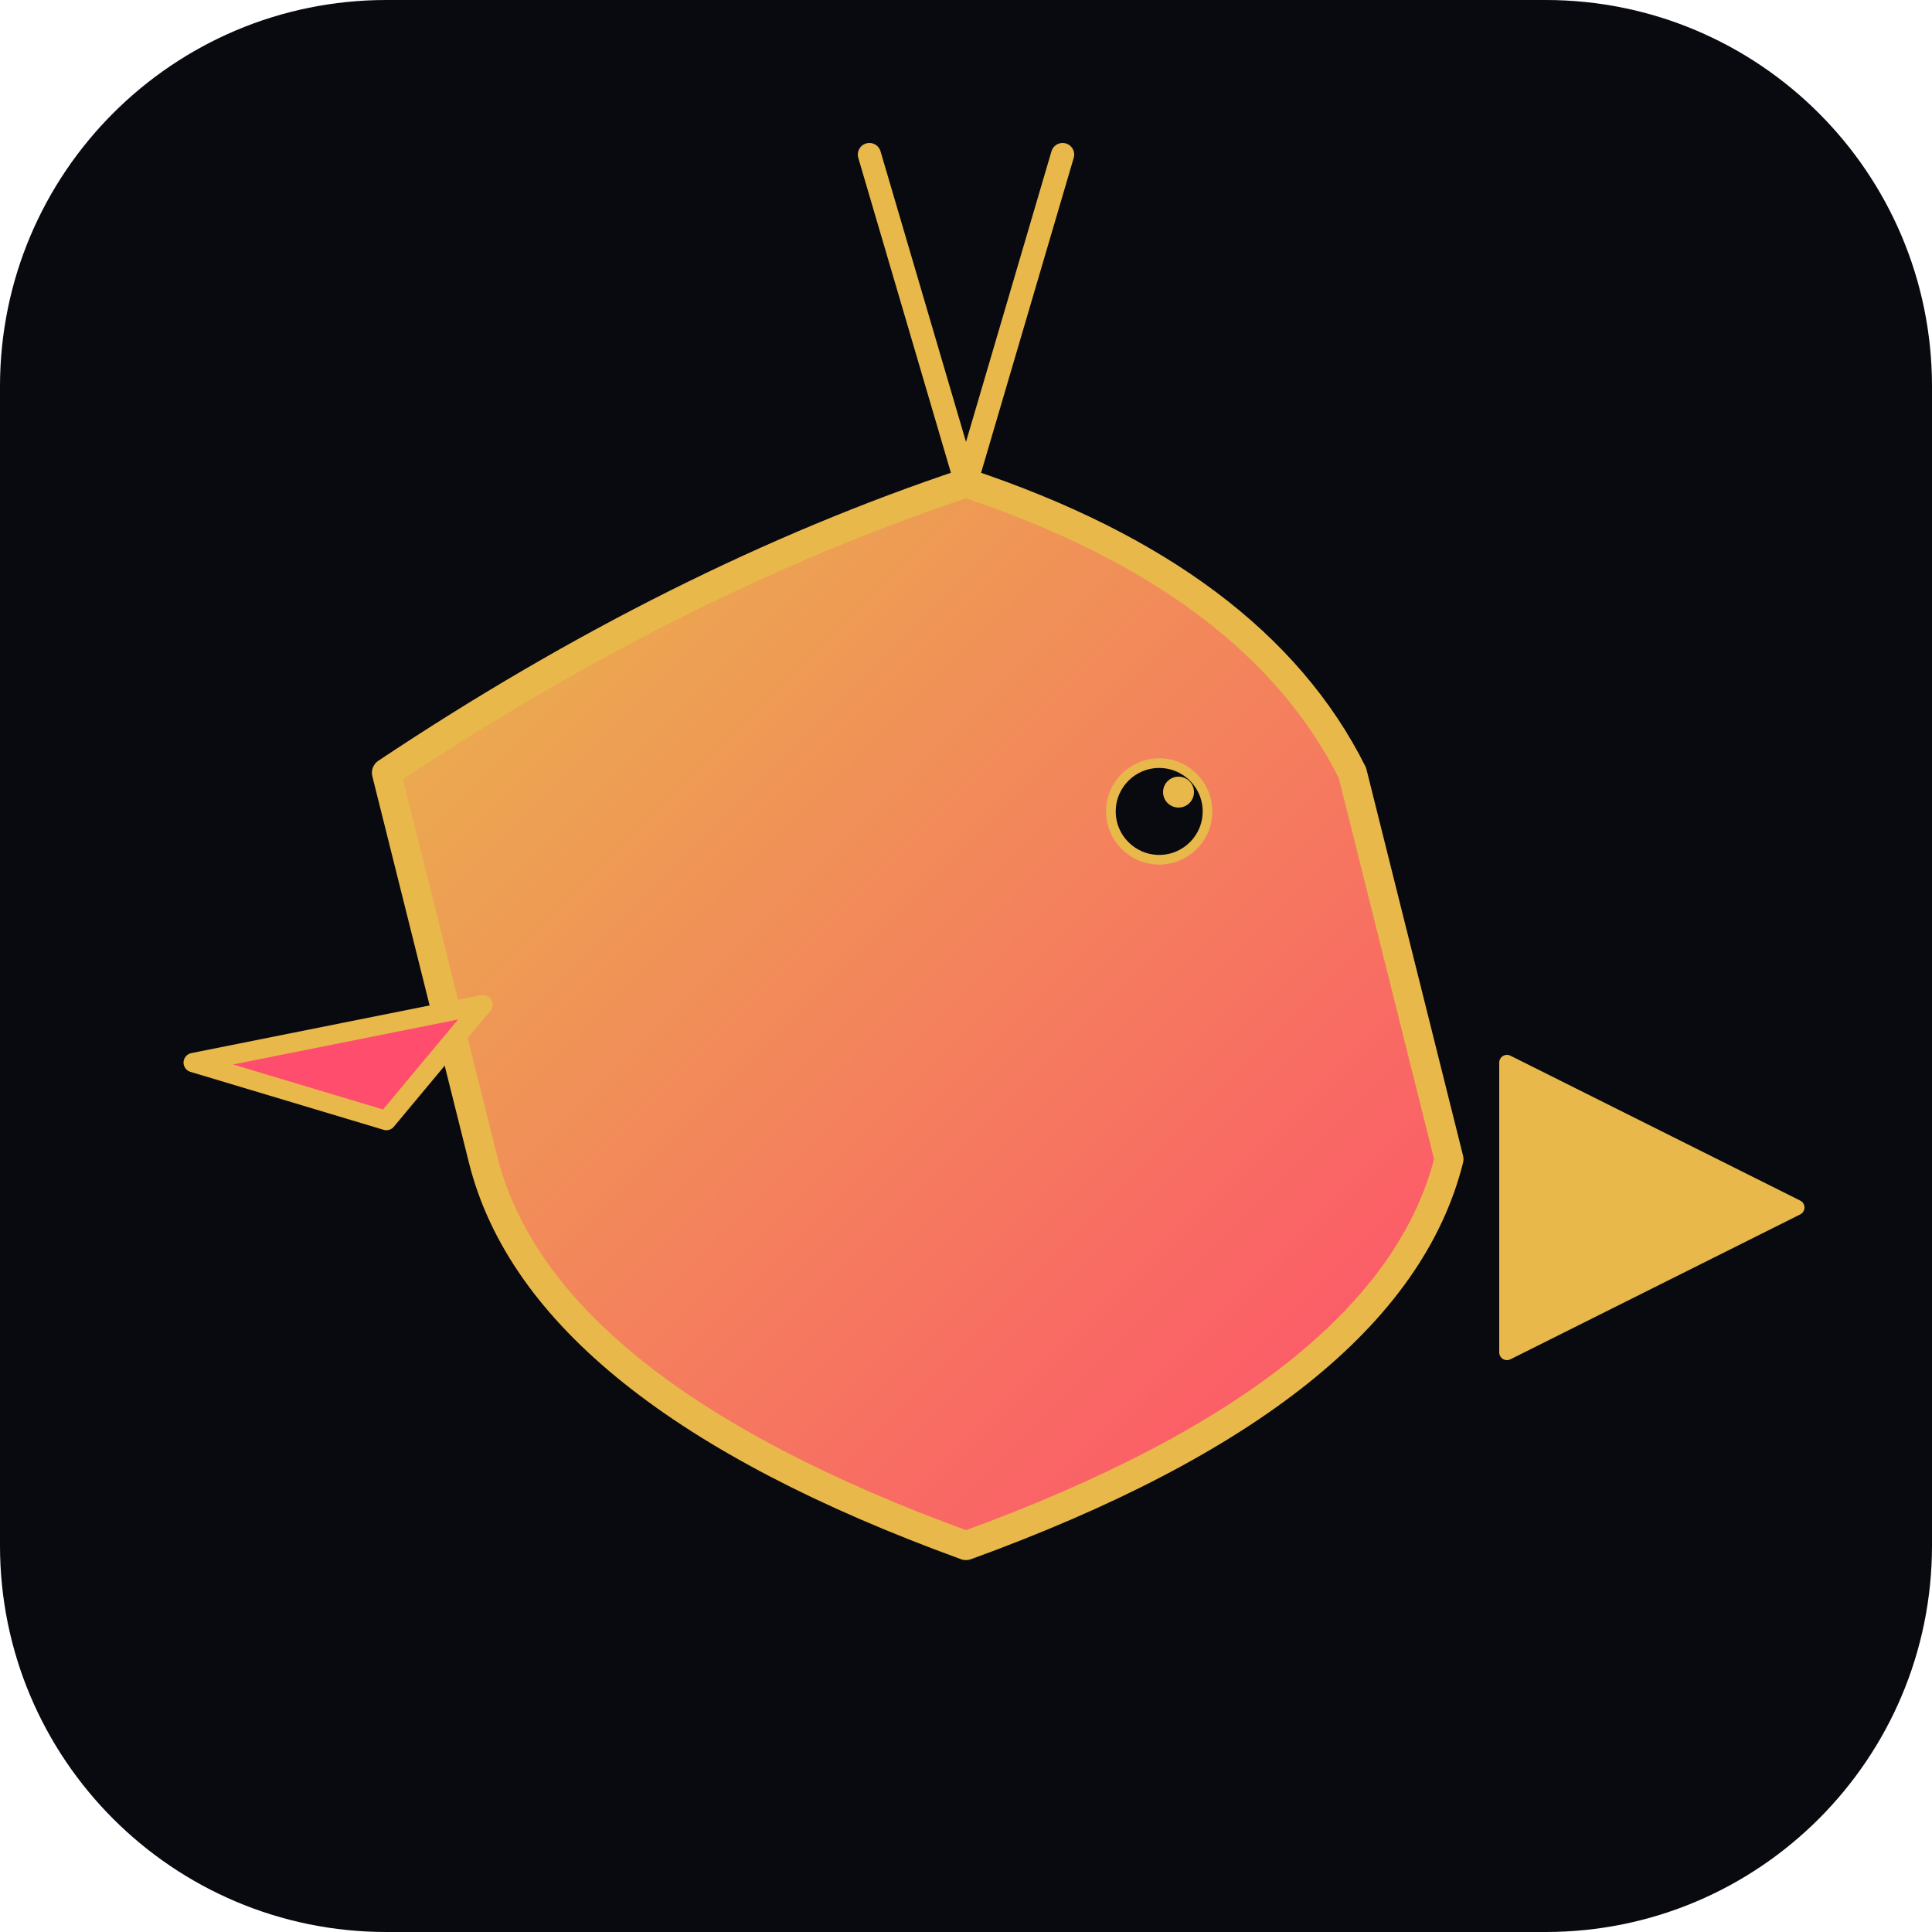
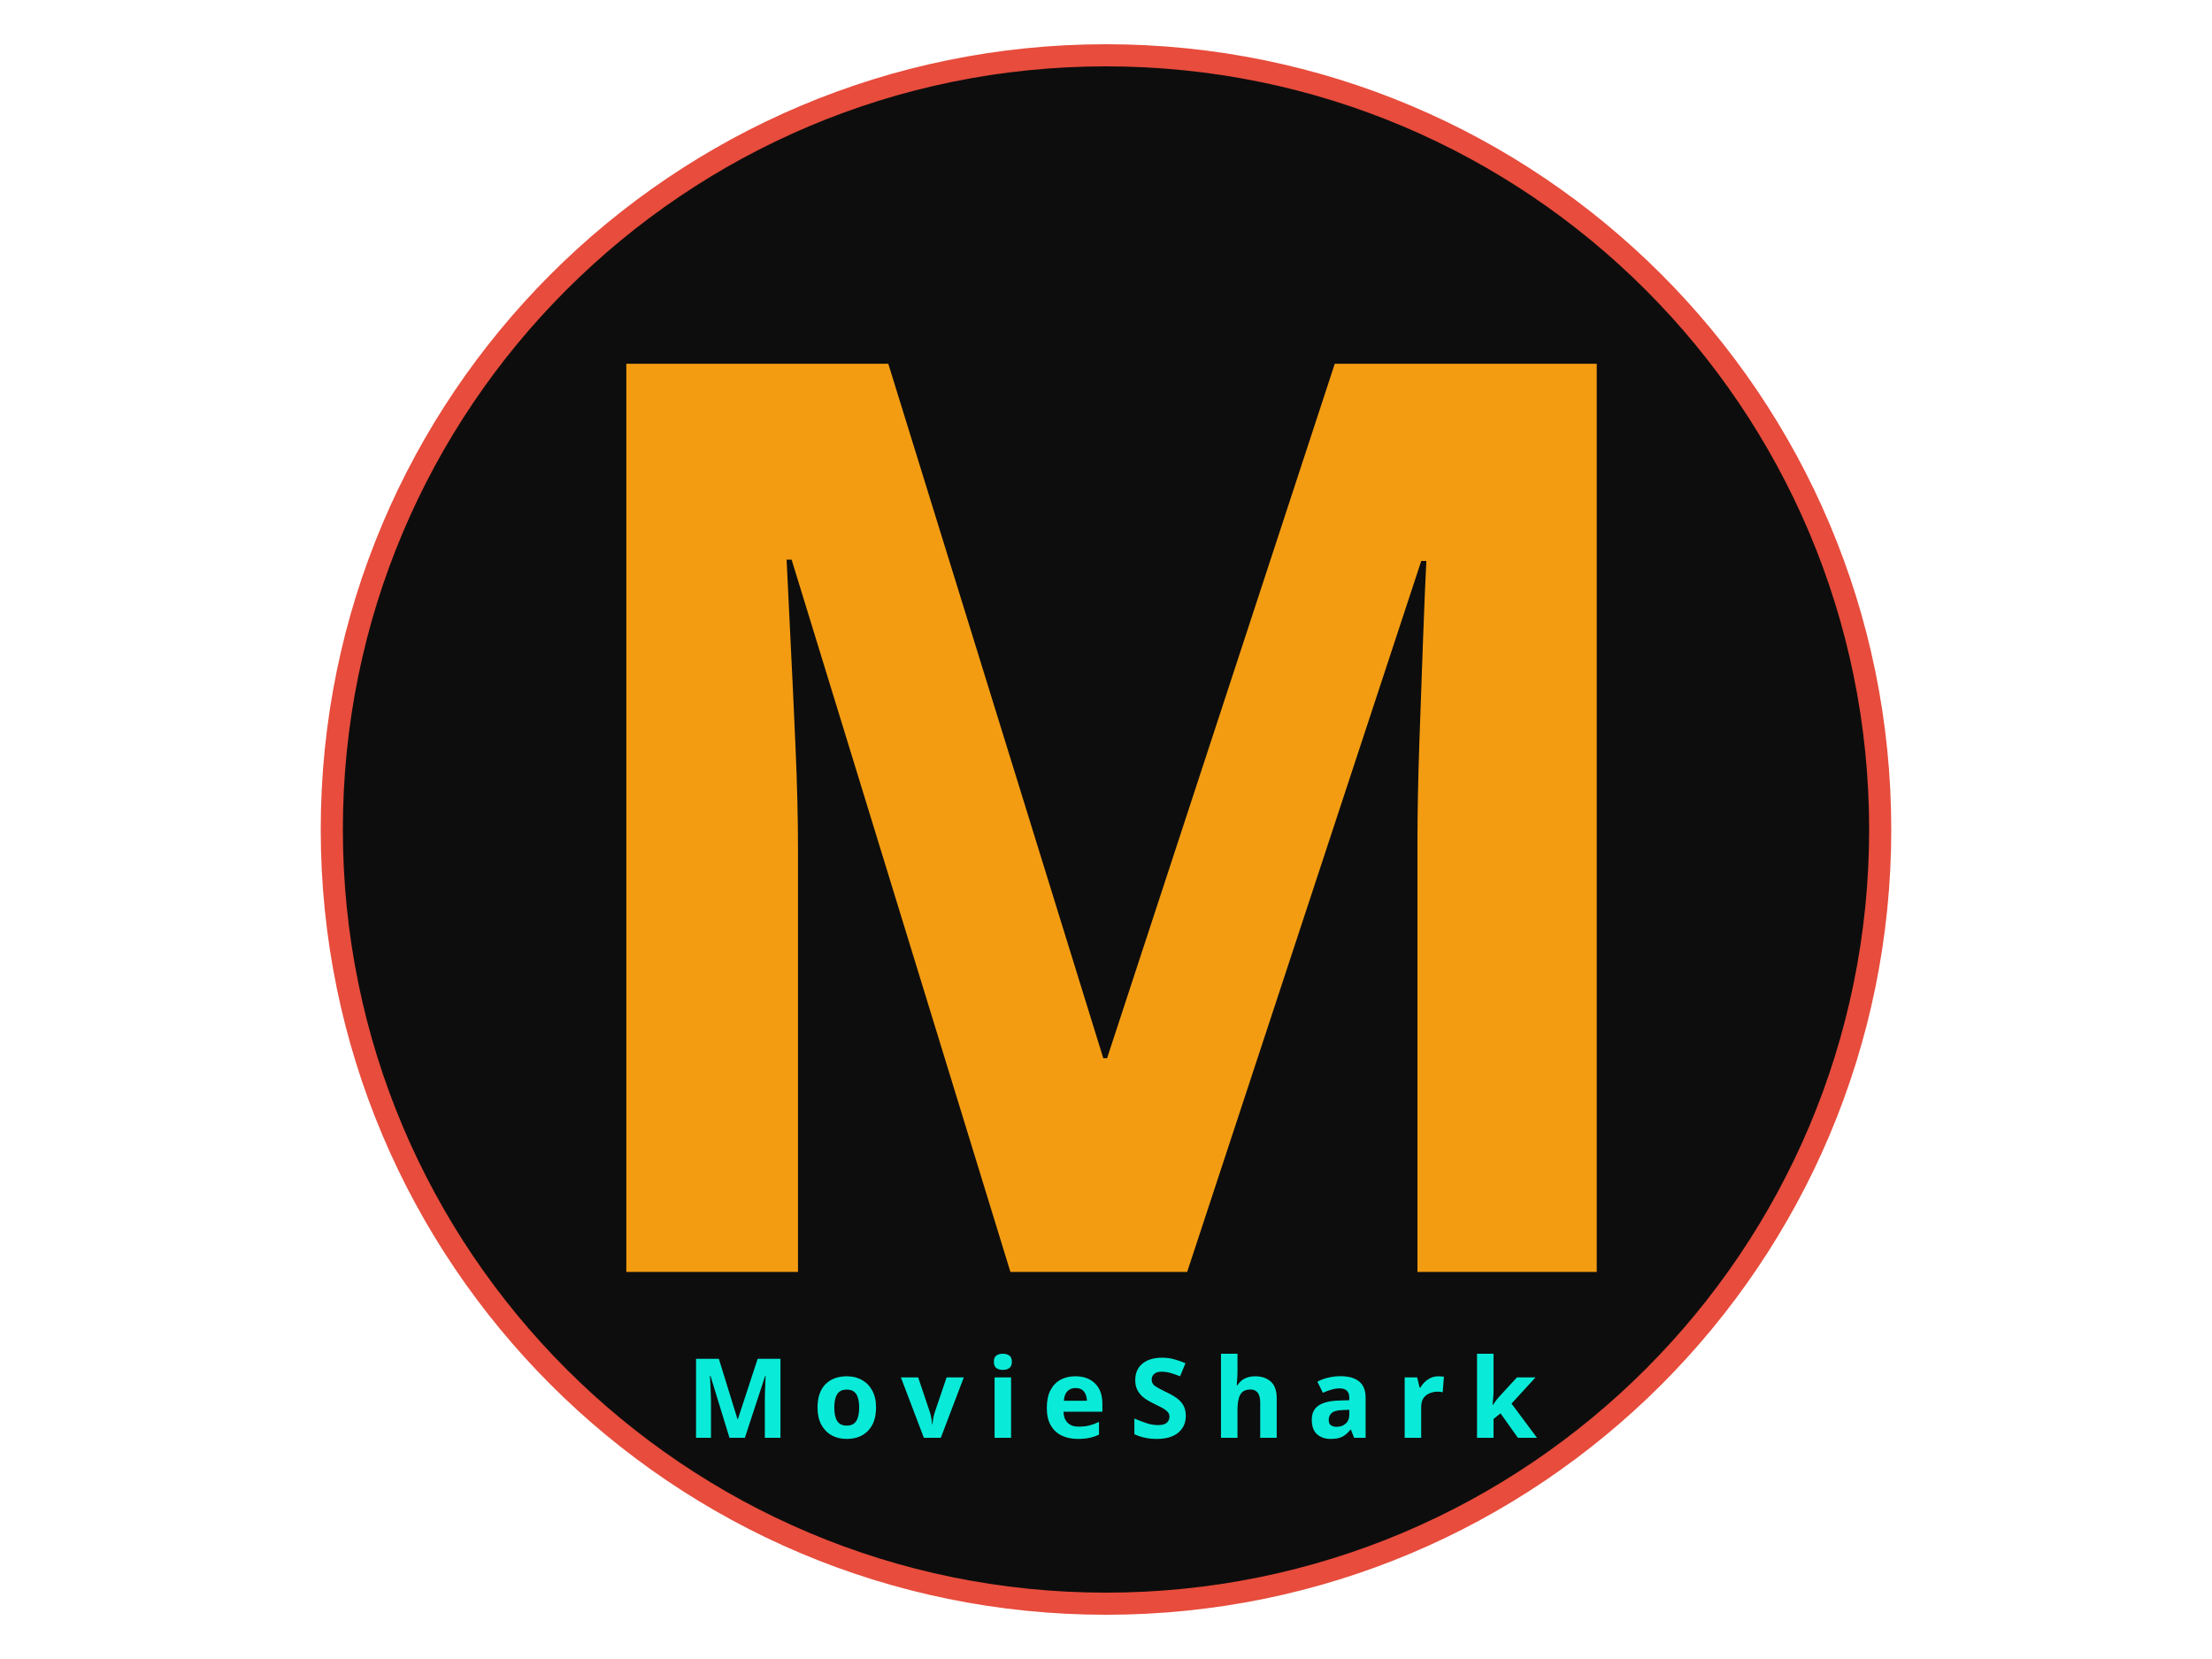
- <svg xmlns="http://www.w3.org/2000/svg" viewBox="0 0 100 100" preserveAspectRatio="xMidYMid meet">
+ <svg xmlns="http://www.w3.org/2000/svg" viewBox="0 0 400 300" width="400" height="300">
  <defs>
-     <linearGradient id="faviconGrad" x1="0%" y1="0%" x2="100%" y2="100%">
-       <stop offset="0%" style="stop-color:#e8b84b;stop-opacity:1" />
-       <stop offset="100%" style="stop-color:#ff4d6d;stop-opacity:1" />
+     <linearGradient id="movieGrad" x1="0%" y1="0%" x2="100%" y2="100%">
+       <stop offset="0%" style="stop-color:#0aeedbfb;stop-opacity:1" />
+       <stop offset="50%" style="stop-color:#c0392b;stop-opacity:1" />
+       <stop offset="100%" style="stop-color:#8b0000;stop-opacity:1" />
+     </linearGradient>
+     <linearGradient id="sGrad" x1="0%" y1="0%" x2="100%" y2="100%">
+       <stop offset="0%" style="stop-color:#f39c12;stop-opacity:1" />
+       <stop offset="100%" style="stop-color:#e67e22;stop-opacity:1" />
    </linearGradient>
  </defs>
-   <rect width="100" height="100" fill="#080a0f" rx="20" />
-   <path d="M 20 40 Q 35 30 50 25 Q 65 30 70 40 L 75 60 Q 72 72 50 80 Q 28 72 25 60 Z" fill="url(#faviconGrad)" stroke="#e8b84b" stroke-width="1.5" stroke-linejoin="round" />
-   <path d="M 25 52 L 10 55 L 20 58 Z" fill="#ff4d6d" stroke="#e8b84b" stroke-width="1" stroke-linejoin="round" />
-   <path d="M 50 25 L 45 8 L 50 25 L 55 8 Z" fill="url(#faviconGrad)" stroke="#e8b84b" stroke-width="1.2" stroke-linejoin="round" />
-   <circle cx="60" cy="42" r="2.5" fill="#080a0f" stroke="#e8b84b" stroke-width="0.5" />
-   <circle cx="61" cy="41" r="0.8" fill="#e8b84b" />
-   <polygon points="78,55 78,70 93,62.5" fill="#e8b84b" stroke="#e8b84b" stroke-width="0.8" stroke-linejoin="round" />
+   <circle cx="200" cy="150" r="140" fill="#0c0c0cfd" stroke="#e74c3c" stroke-width="4" />
+   <text x="201" y="230" text-anchor="middle" font-family="Arial Black" font-size="230" font-weight="bold" fill="#f39c12" letter-spacing="4">
+     M
+   </text>
+   <text x="201" y="260" text-anchor="middle" font-family="Bodoni MT Black" font-size="20" font-weight="bold" fill="#0aeedbfb" letter-spacing="4">
+     MovieShark
+   </text>
</svg>
